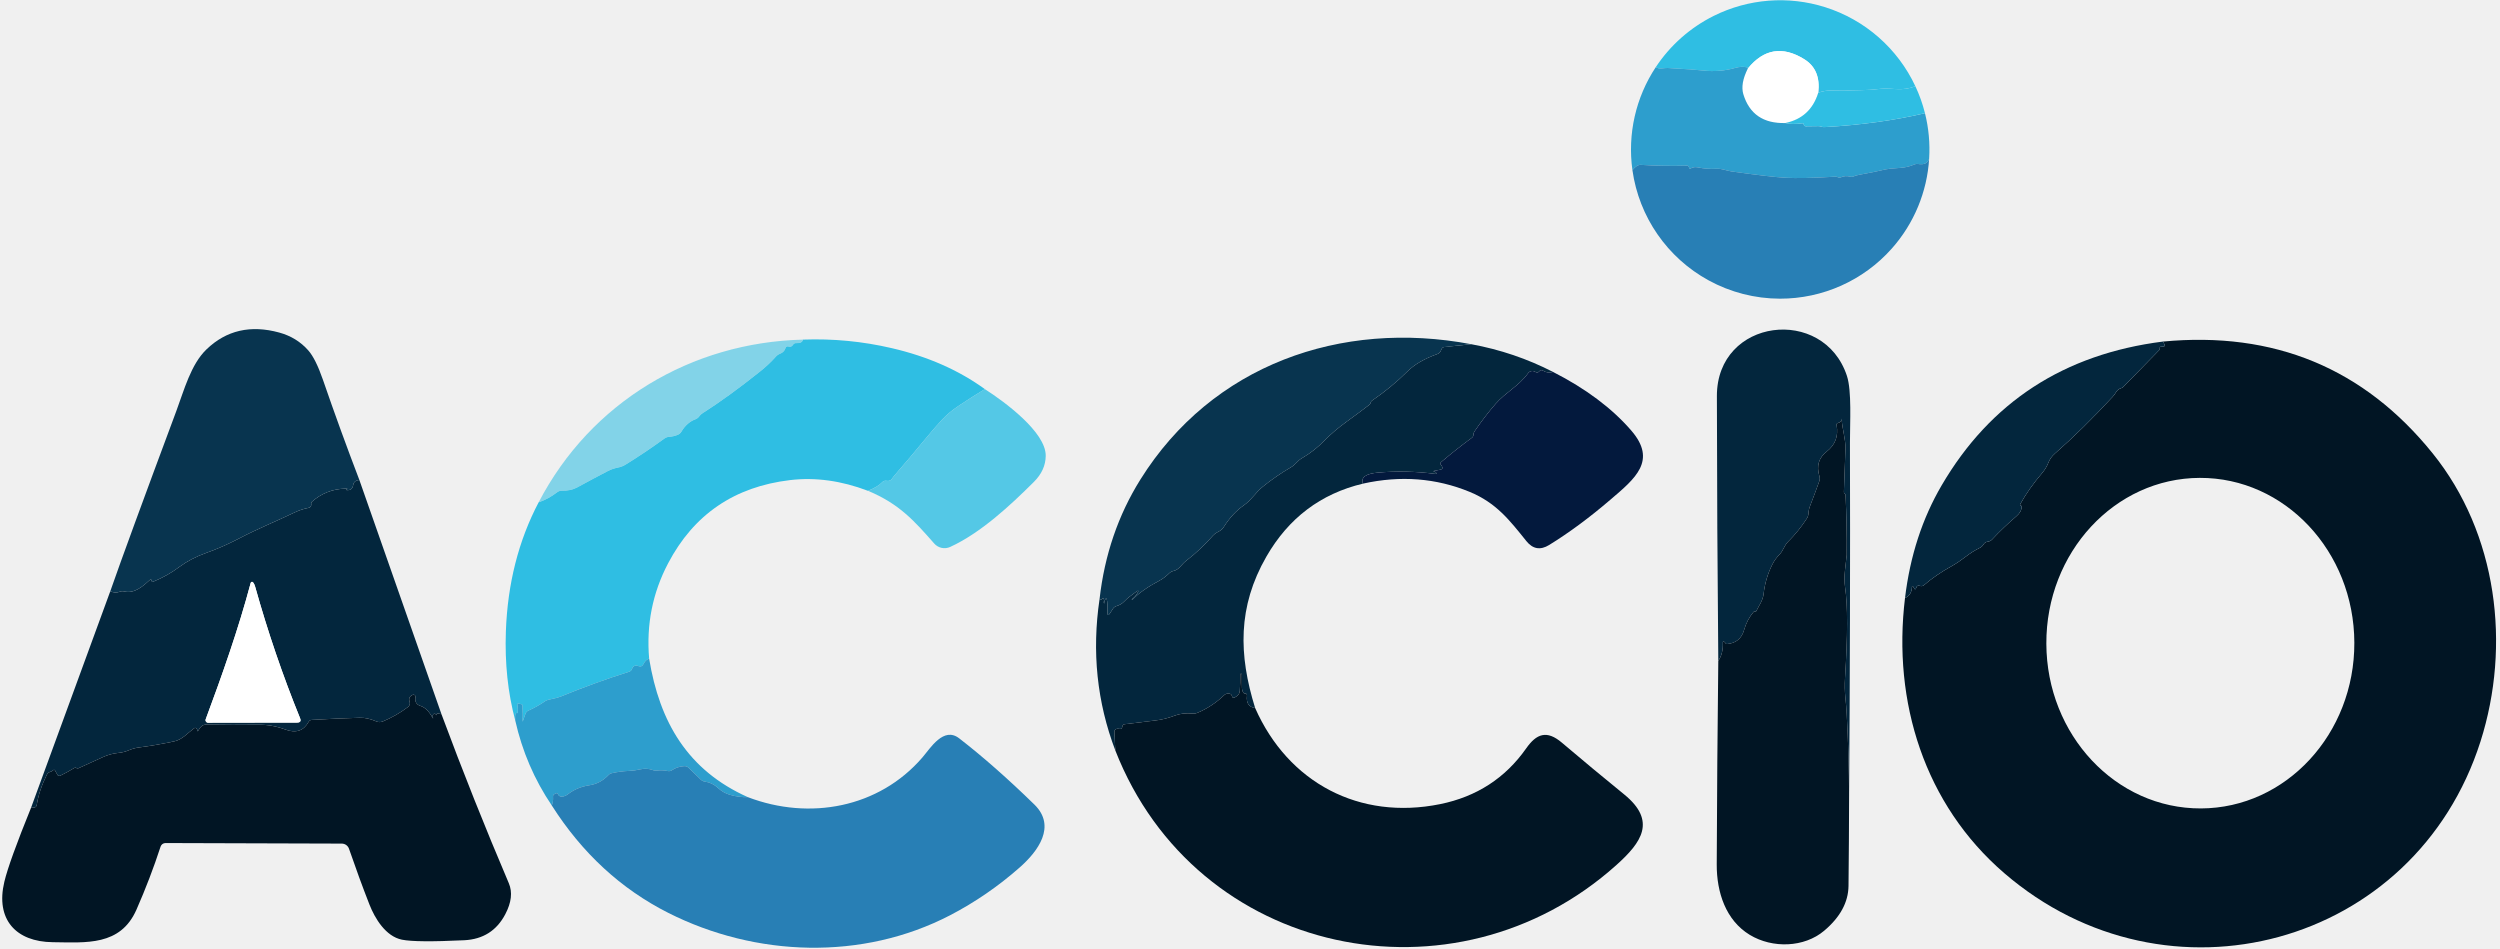
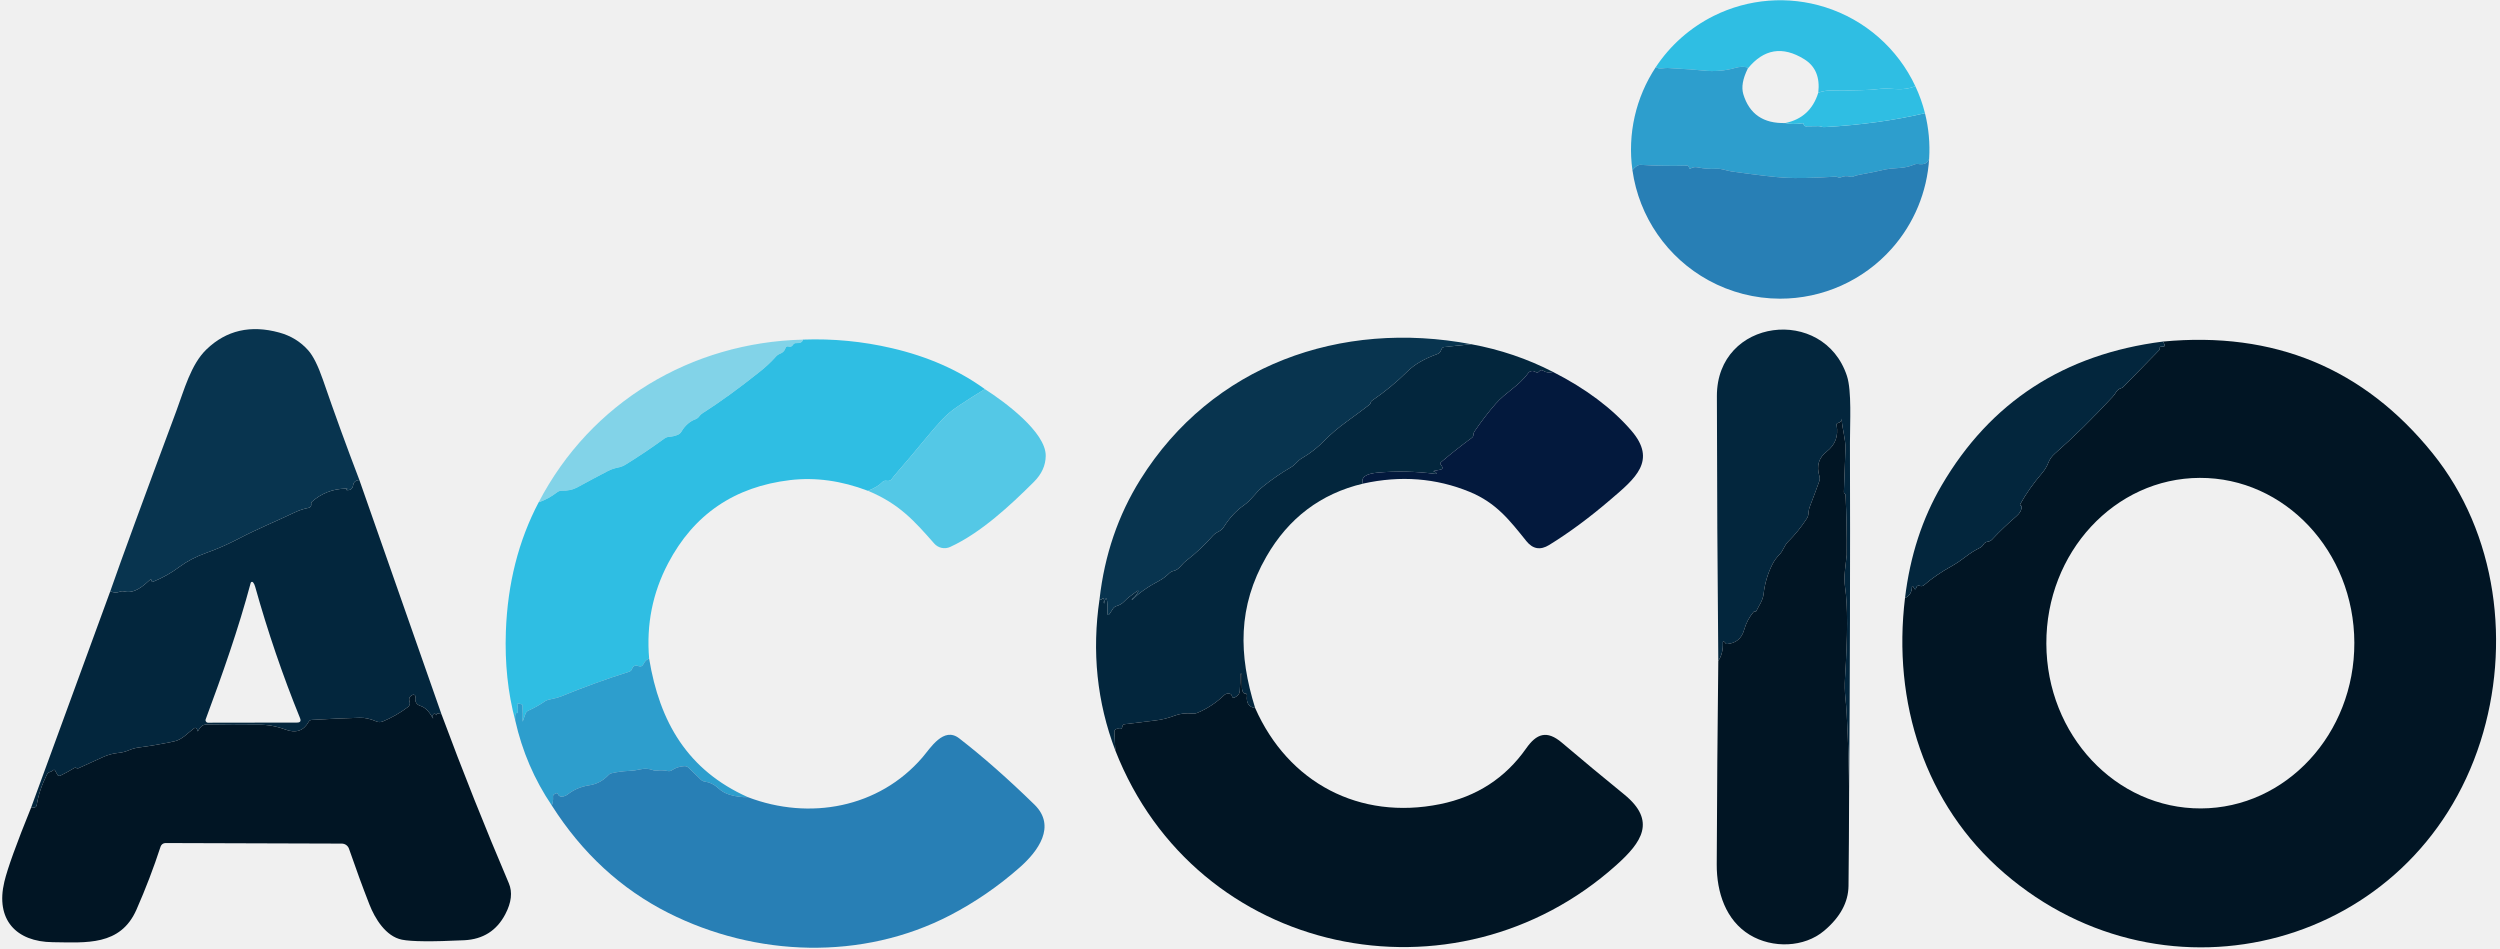
<svg xmlns="http://www.w3.org/2000/svg" width="443" height="168" viewBox="0 0 443 168" fill="none">
  <path d="M63.68 85.054C63.035 85.107 62.668 85.408 62.579 85.959C62.473 86.638 62.067 86.933 61.362 86.837C61.28 86.825 61.277 86.805 61.355 86.775C61.674 86.632 61.615 86.567 61.176 86.581C58.904 86.653 56.941 87.423 55.291 88.897C55.174 89.003 55.12 89.16 55.149 89.314C55.173 89.427 55.159 89.535 55.114 89.643C55.026 89.839 54.882 89.954 54.678 89.989C53.815 90.16 53.016 90.421 52.28 90.771C48.962 92.358 45.527 93.751 42.384 95.406C40.402 96.44 38.457 97.295 36.551 97.97C34.729 98.621 33.147 99.444 31.809 100.437C30.366 101.517 28.791 102.404 27.087 103.101C27.023 103.125 26.97 103.109 26.927 103.057C26.867 102.981 26.831 102.892 26.82 102.799C26.797 102.64 26.727 102.613 26.607 102.719C25.375 103.836 23.822 105.257 22.018 104.804C21.742 104.735 21.47 104.753 21.2 104.859C20.693 105.067 20.14 105.036 19.541 104.771C21.53 99.076 25.431 88.433 31.243 72.837C32.627 69.127 33.826 64.554 36.597 61.902C40.111 58.525 44.404 57.537 49.476 58.926C51.547 59.494 53.264 60.548 54.625 62.089C55.5 63.082 56.365 64.812 57.218 67.279C59.272 73.236 61.424 79.157 63.68 85.054Z" fill="#08344F" />
  <path d="M327.661 141.026C327.643 136.192 327.499 131.372 327.235 126.564C327.187 125.612 327.109 124.616 326.997 123.571C326.883 122.472 326.862 121.349 326.933 120.199C327.419 112.587 327.425 107.224 326.951 104.104C326.816 103.164 326.809 102.137 326.933 101.023C327.134 99.283 327.235 98.396 327.235 98.359C327.271 94.809 327.201 91.262 327.032 87.715C327.025 87.657 326.997 87.601 326.942 87.547C326.883 87.489 326.828 87.421 326.772 87.344C326.748 87.304 326.737 87.258 326.737 87.211C326.843 84.667 326.936 82.118 327.013 79.566C327.066 77.755 326.41 75.988 326.33 74.081C326.33 74.081 326.33 74.078 326.33 74.071C326.33 74.071 326.331 74.071 326.338 74.071C326.344 74.071 326.347 74.075 326.347 74.081C326.353 74.566 326.145 74.852 325.717 74.942C325.497 74.994 325.409 75.132 325.452 75.35C325.793 77.262 325.214 78.811 323.709 79.994C322.283 81.106 321.845 82.561 322.396 84.361C322.49 84.66 322.482 84.979 322.38 85.268C321.835 86.788 321.297 88.231 320.763 89.6C320.575 90.066 320.47 90.545 320.454 91.036C320.433 91.332 320.346 91.604 320.185 91.855C319.209 93.362 318.088 94.751 316.821 96.019C316.155 96.682 315.994 97.579 315.323 98.261C314.81 98.773 314.387 99.367 314.043 100.048C313.232 101.663 312.72 103.4 312.508 105.257C312.383 106.396 311.708 107.282 311.21 108.287C311.176 108.356 311.125 108.393 311.061 108.393C311.024 108.393 310.989 108.388 310.955 108.374C310.863 108.344 310.79 108.366 310.731 108.435C309.967 109.331 309.407 110.396 309.052 111.63C308.617 113.142 307.617 113.97 306.054 114.119C305.917 114.131 305.815 114.078 305.743 113.958C305.695 113.875 305.637 113.807 305.564 113.754C305.37 113.59 305.277 113.633 305.289 113.886C305.337 115.179 305.068 116.252 304.481 117.109C304.333 101.425 304.25 85.788 304.233 70.192C304.205 56.343 323.177 54.105 327.28 66.623C328.149 69.288 327.804 74.871 327.812 78.474C327.866 99.326 327.814 120.177 327.661 141.026Z" fill="#03263D" />
  <path d="M260.708 60.995L255.923 61.492C255.743 61.516 255.582 61.616 255.488 61.769C255.428 61.861 255.38 61.966 255.345 62.077C255.228 62.402 255.005 62.626 254.679 62.743C252.413 63.549 250.651 64.572 249.398 65.816C247.456 67.739 245.366 69.46 243.129 70.983C242.999 71.07 242.922 71.178 242.899 71.302C242.862 71.485 242.773 71.635 242.622 71.747C241.299 72.758 239.961 73.751 238.61 74.73C237.128 75.805 235.84 76.901 234.748 78.013C233.519 79.281 232.172 80.336 230.71 81.182C229.928 81.626 229.557 82.336 228.774 82.789C226.958 83.856 225.282 85.008 223.75 86.252C222.516 87.247 221.735 88.621 220.421 89.528C219.067 90.463 217.862 91.769 216.809 93.441C216.672 93.666 216.484 93.857 216.239 94.01C216.063 94.131 215.876 94.237 215.68 94.33C215.392 94.484 215.148 94.67 214.952 94.889C213.507 96.545 211.914 98.045 210.169 99.382C209.36 100.002 208.944 100.952 207.958 101.166C207.667 101.231 207.414 101.367 207.193 101.574C206.621 102.132 206.061 102.554 205.517 102.845C203.368 103.986 201.76 105.124 200.695 106.252C200.671 106.276 200.645 106.281 200.616 106.262C200.602 106.255 200.591 106.249 200.58 106.243C200.531 106.233 200.524 106.214 200.554 106.19C200.944 105.913 201.266 105.567 201.522 105.151C201.842 104.614 201.751 104.533 201.255 104.912C200.911 105.172 200.562 105.432 200.207 105.692C199.87 105.942 199.543 106.235 199.221 106.571C198.85 106.962 198.392 107.235 197.855 107.389C197.583 107.473 197.369 107.628 197.216 107.859L196.7 108.658C196.388 109.138 196.239 109.092 196.256 108.515C196.282 107.854 196.26 107.224 196.196 106.625C196.117 105.879 195.952 105.863 195.698 106.571C195.68 106.632 195.671 106.694 195.671 106.759C195.671 107.048 195.643 107.054 195.592 106.776C195.58 106.717 195.585 106.656 195.608 106.591C195.643 106.459 195.643 106.329 195.608 106.197C195.544 105.985 195.436 105.964 195.288 106.127C195.116 106.329 194.97 106.331 194.844 106.137C195.727 98.338 198.136 91.286 202.071 84.982C214.757 64.672 237.607 56.617 260.708 60.995Z" fill="#08344F" />
  <path d="M142.29 60.179C142.182 60.634 141.795 60.841 141.119 60.8C140.852 60.781 140.648 60.89 140.507 61.119C140.322 61.409 140.07 61.505 139.743 61.404C139.464 61.32 139.279 61.418 139.185 61.697C139.029 62.176 138.702 62.509 138.199 62.69C137.944 62.78 137.728 62.926 137.549 63.126C136.728 64.061 135.749 64.982 134.611 65.887C130.942 68.816 127.545 71.28 124.419 73.274C124.225 73.397 124.067 73.55 123.94 73.735C123.762 73.994 123.531 74.181 123.24 74.292C122.217 74.673 121.386 75.401 120.753 76.476C120.606 76.733 120.376 76.93 120.106 77.046C119.62 77.247 119.12 77.366 118.604 77.4C118.286 77.417 118 77.52 117.744 77.702C115.452 79.367 113.166 80.901 110.883 82.308C110.474 82.57 110.024 82.748 109.533 82.844C108.839 82.986 108.23 83.195 107.704 83.474C105.858 84.437 104.056 85.398 102.299 86.358C101.516 86.783 100.595 86.984 99.536 86.951C99.25 86.949 98.968 87.043 98.737 87.219C97.699 88.023 96.607 88.619 95.453 89.003C104.685 71.267 122.504 60.665 142.29 60.179Z" fill="#2FBEE3" fill-opacity="0.565" />
  <path d="M142.29 60.179C147.598 59.983 152.84 60.485 158.013 61.69C164.362 63.16 169.866 65.581 174.516 68.95C173.036 69.845 171.452 70.856 169.765 71.986C168.661 72.725 167.684 73.554 166.837 74.47C165.943 75.447 165.082 76.438 164.254 77.445C162.319 79.8 160.427 82.038 158.579 84.158C158.396 84.357 158.234 84.571 158.091 84.797C157.862 85.151 157.521 85.283 157.073 85.197C156.802 85.146 156.525 85.235 156.344 85.437C155.835 85.981 154.988 86.492 153.803 86.971C149.088 85.177 144.491 84.544 140.019 85.071C130.14 86.243 122.928 91.16 118.384 99.825C115.633 105.064 114.512 110.689 115.027 116.701C114.601 116.844 114.267 117.166 114.024 117.669C113.837 118.058 113.538 118.181 113.127 118.032C112.571 117.832 112.196 117.994 112.001 118.521C111.905 118.783 111.727 118.953 111.457 119.037C107.405 120.321 103.406 121.77 99.465 123.387C99.004 123.575 98.526 123.717 98.036 123.804C97.314 123.939 96.845 124.078 96.633 124.22C95.698 124.876 94.707 125.435 93.661 125.901C93.394 126.016 93.209 126.214 93.108 126.493L92.629 127.852C92.613 127.892 92.605 127.89 92.613 127.842C92.649 127.009 92.636 126.055 92.578 124.984C92.569 124.889 92.518 124.828 92.417 124.797L91.92 124.672C91.737 124.627 91.658 124.696 91.689 124.887C91.766 125.443 91.78 125.937 91.733 126.368C91.362 126.199 91.215 126.625 91.297 127.647C89.997 122.784 89.443 117.539 89.639 111.916C89.94 103.431 91.878 95.791 95.453 89.003C96.607 88.619 97.699 88.023 98.737 87.219C98.968 87.043 99.25 86.949 99.536 86.951C100.595 86.984 101.516 86.783 102.299 86.358C104.056 85.398 105.858 84.437 107.704 83.474C108.23 83.195 108.839 82.986 109.533 82.844C110.024 82.748 110.474 82.57 110.883 82.308C113.166 80.901 115.452 79.367 117.744 77.702C118 77.52 118.286 77.417 118.604 77.4C119.12 77.366 119.62 77.247 120.106 77.046C120.376 76.93 120.606 76.733 120.753 76.476C121.386 75.401 122.217 74.673 123.24 74.292C123.531 74.181 123.762 73.994 123.94 73.735C124.067 73.55 124.225 73.397 124.419 73.274C127.545 71.28 130.942 68.816 134.611 65.887C135.749 64.982 136.728 64.061 137.549 63.126C137.728 62.926 137.944 62.78 138.199 62.69C138.702 62.509 139.029 62.176 139.185 61.697C139.279 61.418 139.464 61.32 139.743 61.404C140.07 61.505 140.322 61.409 140.507 61.119C140.648 60.89 140.852 60.781 141.119 60.8C141.795 60.841 142.182 60.634 142.29 60.179Z" fill="#2FBEE3" />
  <path d="M337.568 105.969C338.367 105.608 338.775 104.952 338.793 103.997C338.799 103.845 338.858 103.816 338.971 103.917C339.036 103.972 339.082 104.039 339.113 104.122C339.298 104.53 339.454 104.52 339.584 104.096C339.678 103.792 339.891 103.703 340.222 103.82C340.458 103.907 340.725 103.86 340.914 103.696C342.329 102.477 343.98 101.343 345.869 100.295C346.585 99.9 347.413 99.342 348.346 98.626C349.127 98.023 349.964 97.5 350.859 97.055C351.111 96.926 351.314 96.735 351.462 96.486C351.628 96.197 351.887 96.029 352.244 95.982C352.545 95.94 352.8 95.81 353.006 95.59C354.243 94.253 355.685 92.874 357.329 91.454C357.916 90.951 358.221 90.391 358.245 89.775C358.251 89.687 358.209 89.633 358.121 89.607C357.949 89.566 357.907 89.468 357.995 89.314C358.995 87.508 360.276 85.689 361.84 83.856C362.33 83.282 362.71 82.656 362.975 81.981C363.211 81.373 363.596 80.834 364.13 80.365C367.45 77.454 370.852 74.11 374.339 70.334C374.575 70.08 374.779 69.804 374.952 69.508C375.166 69.143 375.473 68.9 375.873 68.78C376.02 68.741 376.15 68.664 376.246 68.56L382.7 61.945C382.709 61.94 382.711 61.931 382.711 61.916C382.711 61.83 382.711 61.741 382.711 61.653C382.711 61.505 382.785 61.433 382.932 61.439C383.128 61.45 383.32 61.425 383.509 61.36C383.675 61.305 383.596 61.029 383.271 60.524C402.977 58.66 418.908 65.26 431.056 80.322C442.552 94.569 444.959 114.395 439.545 131.386C427.958 167.756 383.997 179.59 355.137 154.705C341.049 142.561 335.323 124.408 337.568 105.969ZM390.004 143.254C405.075 143.201 417.246 130.047 417.189 113.871C417.133 97.698 404.87 84.628 389.799 84.681C374.728 84.732 362.555 97.886 362.612 114.063C362.67 130.235 374.931 143.307 390.004 143.254Z" fill="#011524" />
  <path d="M383.271 60.524C383.596 61.029 383.675 61.305 383.509 61.36C383.32 61.425 383.128 61.45 382.932 61.439C382.785 61.433 382.711 61.505 382.711 61.653C382.711 61.741 382.711 61.83 382.711 61.916C382.711 61.931 382.709 61.94 382.7 61.945L376.246 68.56C376.15 68.664 376.02 68.741 375.873 68.78C375.473 68.9 375.166 69.143 374.952 69.508C374.779 69.804 374.575 70.08 374.339 70.334C370.852 74.11 367.45 77.454 364.13 80.365C363.596 80.834 363.211 81.373 362.975 81.981C362.71 82.656 362.33 83.282 361.84 83.856C360.276 85.689 358.995 87.508 357.995 89.314C357.907 89.468 357.949 89.566 358.121 89.607C358.209 89.633 358.251 89.687 358.245 89.775C358.221 90.391 357.916 90.951 357.329 91.454C355.685 92.874 354.243 94.253 353.006 95.59C352.8 95.81 352.545 95.94 352.244 95.982C351.887 96.029 351.628 96.197 351.462 96.486C351.314 96.735 351.111 96.926 350.859 97.055C349.964 97.5 349.127 98.023 348.346 98.626C347.413 99.342 346.585 99.9 345.869 100.295C343.98 101.343 342.329 102.477 340.914 103.696C340.725 103.86 340.458 103.907 340.222 103.82C339.891 103.703 339.678 103.792 339.584 104.096C339.454 104.52 339.298 104.53 339.113 104.122C339.082 104.039 339.036 103.972 338.971 103.917C338.858 103.816 338.799 103.845 338.793 103.997C338.775 104.952 338.367 105.608 337.568 105.969C338.457 98.542 340.619 91.89 344.058 86.011C352.688 71.245 365.756 62.748 383.271 60.524Z" fill="#03263D" />
  <path d="M260.708 60.995C265.832 61.936 270.664 63.575 275.205 65.911C274.529 66.093 273.94 66.017 273.437 65.692C273.17 65.519 272.94 65.558 272.744 65.807C272.561 66.038 272.311 66.06 271.991 65.867C271.585 65.632 271.065 65.74 270.792 66.116C269.134 68.417 266.823 69.491 265.022 71.558C263.719 73.056 262.477 74.679 261.294 76.425C261.174 76.596 261.109 76.782 261.097 76.983C261.097 77.079 261.082 77.166 261.054 77.248C261.019 77.373 260.944 77.477 260.83 77.56C258.943 78.951 257.119 80.393 255.363 81.884C255.178 82.045 255.175 82.209 255.345 82.38C255.411 82.451 255.467 82.532 255.515 82.619C255.69 82.952 255.596 83.154 255.231 83.225L254.05 83.455C253.93 83.479 253.93 83.501 254.05 83.515C254.204 83.535 254.334 83.602 254.44 83.713C254.635 83.92 254.591 84.004 254.306 83.972C250.898 83.527 247.535 83.45 244.212 83.741C242.004 83.934 241.104 84.588 241.515 85.699C234.033 87.489 228.329 91.798 224.399 98.636C219.293 107.524 219.479 116.045 222.41 125.456C221.298 125.3 220.815 124.581 220.962 123.297C220.991 123.008 220.866 122.871 220.59 122.89C220.412 122.902 220.27 122.741 220.162 122.409C220.092 122.214 220.06 122.013 220.067 121.806C220.067 121.038 220.063 120.273 220.058 119.514C220.05 119.427 220.005 119.383 219.915 119.383C219.827 119.383 219.781 119.427 219.781 119.514C219.793 120.485 219.763 121.457 219.685 122.426C219.661 122.707 219.58 122.924 219.445 123.083C219.274 123.284 219.06 123.451 218.807 123.581C218.54 123.718 218.375 123.641 218.309 123.35C218.23 123.019 217.987 122.868 217.571 122.897C217.316 122.917 217.1 123.01 216.924 123.182C215.491 124.545 213.904 125.591 212.155 126.324C211.883 126.437 211.605 126.48 211.312 126.447C210.166 126.324 209.099 126.447 208.117 126.822C206.98 127.26 205.834 127.543 204.674 127.674C202.843 127.881 201.046 128.099 199.283 128.331C199.047 128.366 198.913 128.503 198.884 128.737C198.837 129.107 198.634 129.242 198.271 129.147C198.131 129.111 197.994 129.116 197.864 129.157C197.586 129.239 197.454 129.427 197.472 129.716L197.633 132.974C194.385 124.422 193.456 115.478 194.844 106.137C194.97 106.331 195.116 106.329 195.288 106.127C195.436 105.964 195.544 105.985 195.608 106.197C195.643 106.329 195.643 106.459 195.608 106.591C195.585 106.656 195.58 106.717 195.592 106.776C195.643 107.054 195.671 107.048 195.671 106.759C195.671 106.694 195.68 106.632 195.698 106.571C195.952 105.863 196.117 105.879 196.196 106.625C196.26 107.224 196.282 107.854 196.256 108.515C196.239 109.092 196.388 109.138 196.7 108.658L197.216 107.859C197.369 107.628 197.583 107.473 197.855 107.389C198.392 107.235 198.85 106.962 199.221 106.571C199.543 106.235 199.87 105.942 200.207 105.692C200.562 105.432 200.911 105.172 201.255 104.912C201.751 104.533 201.842 104.614 201.522 105.151C201.266 105.567 200.944 105.913 200.554 106.19C200.524 106.214 200.531 106.233 200.58 106.243C200.591 106.249 200.602 106.255 200.616 106.262C200.645 106.281 200.671 106.276 200.695 106.252C201.76 105.124 203.368 103.986 205.517 102.845C206.061 102.554 206.621 102.132 207.193 101.574C207.414 101.367 207.667 101.231 207.958 101.166C208.944 100.952 209.36 100.002 210.169 99.382C211.914 98.045 213.507 96.545 214.952 94.889C215.148 94.67 215.392 94.484 215.68 94.33C215.876 94.237 216.063 94.131 216.239 94.01C216.484 93.857 216.672 93.666 216.809 93.441C217.862 91.769 219.067 90.463 220.421 89.528C221.735 88.621 222.516 87.247 223.75 86.252C225.282 85.008 226.958 83.856 228.774 82.789C229.557 82.336 229.928 81.626 230.71 81.182C232.172 80.336 233.519 79.281 234.748 78.013C235.84 76.901 237.128 75.805 238.61 74.73C239.961 73.751 241.299 72.758 242.622 71.747C242.773 71.635 242.862 71.485 242.899 71.302C242.922 71.178 242.999 71.07 243.129 70.983C245.366 69.46 247.456 67.739 249.398 65.816C250.651 64.572 252.413 63.549 254.679 62.743C255.005 62.626 255.228 62.402 255.345 62.077C255.38 61.966 255.428 61.861 255.488 61.769C255.582 61.616 255.743 61.516 255.923 61.492L260.708 60.995Z" fill="#03263D" />
  <path d="M275.205 65.911C281.008 68.867 285.628 72.327 289.06 76.29C293.687 81.635 289.736 84.804 285.43 88.489C281.686 91.702 278.043 94.398 274.504 96.576C272.953 97.529 271.609 97.299 270.472 95.882C267.489 92.164 265.137 89.111 260.441 87.165C254.476 84.71 248.165 84.222 241.515 85.699C241.104 84.588 242.004 83.934 244.212 83.741C247.535 83.45 250.898 83.527 254.306 83.972C254.591 84.004 254.635 83.92 254.44 83.713C254.334 83.602 254.204 83.535 254.05 83.515C253.93 83.501 253.93 83.479 254.05 83.455L255.231 83.225C255.596 83.154 255.69 82.952 255.515 82.619C255.467 82.532 255.411 82.451 255.345 82.38C255.175 82.209 255.178 82.045 255.363 81.884C257.119 80.393 258.943 78.951 260.83 77.56C260.944 77.477 261.019 77.373 261.054 77.248C261.082 77.166 261.097 77.079 261.097 76.983C261.109 76.782 261.174 76.596 261.294 76.425C262.477 74.679 263.719 73.056 265.022 71.558C266.823 69.491 269.134 68.417 270.792 66.116C271.065 65.74 271.585 65.632 271.991 65.867C272.311 66.06 272.561 66.038 272.744 65.807C272.94 65.558 273.17 65.519 273.437 65.692C273.94 66.017 274.529 66.093 275.205 65.911Z" fill="#03193D" />
  <path d="M174.516 68.95C177.96 71.159 185.337 76.557 185.303 80.764C185.291 82.474 184.586 84.025 183.19 85.408C179.026 89.563 173.797 94.427 168.382 96.914C167.41 97.366 166.249 97.121 165.541 96.309C162.035 92.323 159.344 89.27 153.803 86.971C154.988 86.492 155.835 85.981 156.344 85.437C156.525 85.235 156.802 85.146 157.073 85.197C157.521 85.283 157.862 85.151 158.091 84.797C158.234 84.571 158.396 84.357 158.579 84.158C160.427 82.038 162.319 79.8 164.254 77.445C165.082 76.438 165.943 75.447 166.837 74.47C167.684 73.554 168.661 72.725 169.765 71.986C171.452 70.856 173.036 69.845 174.516 68.95Z" fill="#2FBEE3" fill-opacity="0.808" />
  <path d="M327.661 141.026C327.65 146.334 327.614 151.652 327.557 156.978C327.52 159.889 326.073 162.548 323.213 164.951C319.714 167.89 314.106 168.111 310.049 165.651C305.804 163.068 304.19 158.123 304.205 153.198C304.249 141.125 304.341 129.094 304.481 117.109C305.068 116.252 305.337 115.179 305.289 113.886C305.277 113.633 305.37 113.59 305.564 113.754C305.637 113.807 305.695 113.875 305.743 113.958C305.815 114.078 305.917 114.131 306.054 114.119C307.617 113.97 308.617 113.142 309.052 111.63C309.407 110.396 309.967 109.331 310.731 108.435C310.79 108.366 310.863 108.344 310.955 108.374C310.989 108.388 311.024 108.393 311.061 108.393C311.125 108.393 311.176 108.356 311.21 108.287C311.708 107.282 312.383 106.396 312.508 105.257C312.72 103.4 313.232 101.663 314.043 100.048C314.387 99.367 314.81 98.773 315.323 98.261C315.994 97.579 316.155 96.682 316.821 96.019C318.088 94.751 319.209 93.362 320.185 91.855C320.346 91.604 320.433 91.332 320.454 91.036C320.47 90.545 320.575 90.066 320.763 89.6C321.297 88.231 321.835 86.788 322.38 85.268C322.482 84.979 322.49 84.66 322.396 84.361C321.845 82.561 322.283 81.106 323.709 79.994C325.214 78.811 325.793 77.262 325.452 75.35C325.409 75.132 325.497 74.994 325.717 74.942C326.145 74.852 326.353 74.566 326.347 74.081C326.347 74.075 326.344 74.071 326.338 74.071C326.331 74.071 326.33 74.071 326.33 74.071C326.33 74.078 326.33 74.081 326.33 74.081C326.41 75.988 327.066 77.755 327.013 79.566C326.936 82.118 326.843 84.667 326.737 87.211C326.737 87.258 326.748 87.304 326.772 87.344C326.828 87.421 326.883 87.489 326.942 87.547C326.997 87.601 327.025 87.657 327.032 87.715C327.201 91.262 327.271 94.809 327.235 98.359C327.235 98.396 327.134 99.283 326.933 101.023C326.809 102.137 326.816 103.164 326.951 104.104C327.425 107.224 327.419 112.587 326.933 120.199C326.862 121.349 326.883 122.472 326.997 123.571C327.109 124.616 327.187 125.612 327.235 126.564C327.499 131.372 327.643 136.192 327.661 141.026Z" fill="#011524" />
  <path d="M63.68 85.054L78.232 126.564L77.725 126.44C77.487 126.382 77.352 126.471 77.315 126.714C77.304 126.827 77.297 126.935 77.29 127.034C77.293 127.06 77.321 127.08 77.341 127.069C77.35 127.065 77.355 127.055 77.352 127.043C77.37 126.89 77.333 126.743 77.244 126.608C77.129 126.416 76.849 126.423 76.741 126.617C76.66 126.758 76.643 126.892 76.686 127.016C76.803 127.378 76.768 127.393 76.58 127.062C75.976 125.992 75.284 125.329 74.502 125.083C73.774 124.85 73.481 124.328 73.622 123.511C73.668 123.241 73.406 123.023 73.148 123.12C73.141 123.121 73.134 123.125 73.126 123.129C72.564 123.383 72.382 123.785 72.585 124.335C72.706 124.68 72.59 125.061 72.302 125.276C70.909 126.324 69.416 127.181 67.827 127.842C67.459 127.995 67.046 127.993 66.68 127.834C65.626 127.371 64.644 127.155 63.735 127.186C61.094 127.263 58.262 127.392 55.238 127.568C54.99 127.58 54.805 127.697 54.688 127.914C53.79 129.518 52.412 129.97 50.559 129.271C48.99 128.681 47.36 128.395 45.668 128.419C42.774 128.461 39.756 128.452 36.614 128.393C36.266 128.388 35.977 128.476 35.753 128.659C35.51 128.871 35.306 129.133 35.139 129.439C35.039 129.636 34.981 129.622 34.971 129.407C34.965 129.304 34.933 129.218 34.872 129.147C34.729 128.951 34.565 128.926 34.376 129.066C33.266 129.884 32.254 131.075 30.914 131.358C28.771 131.818 26.66 132.187 24.584 132.458C24.005 132.534 23.439 132.688 22.889 132.921C22.259 133.193 21.616 133.358 20.953 133.417C20.005 133.513 19.089 133.764 18.201 134.172C16.704 134.865 15.281 135.513 13.93 136.117C13.783 136.182 13.644 136.17 13.514 136.079C13.401 136.005 13.262 136.017 13.097 136.124C12.34 136.592 11.546 137.029 10.719 137.43C10.469 137.549 10.28 137.49 10.15 137.252L9.777 136.568C9.669 136.375 9.537 136.356 9.377 136.517C9.252 136.639 9.104 136.722 8.933 136.764C8.643 136.841 8.429 137.019 8.295 137.289C7.396 139.076 6.801 140.86 6.51 142.64C6.463 142.921 6.299 143.073 6.02 143.104L5.496 143.148L19.541 104.771C20.14 105.036 20.693 105.067 21.2 104.859C21.47 104.753 21.742 104.735 22.018 104.804C23.822 105.257 25.375 103.836 26.607 102.719C26.727 102.613 26.797 102.64 26.82 102.799C26.831 102.892 26.867 102.981 26.927 103.057C26.97 103.109 27.023 103.125 27.087 103.101C28.791 102.404 30.366 101.517 31.809 100.437C33.147 99.444 34.729 98.621 36.551 97.97C38.457 97.295 40.402 96.44 42.384 95.406C45.527 93.751 48.962 92.358 52.28 90.771C53.016 90.421 53.815 90.16 54.678 89.989C54.882 89.954 55.026 89.839 55.114 89.643C55.159 89.535 55.173 89.427 55.149 89.314C55.12 89.16 55.174 89.003 55.291 88.897C56.941 87.423 58.904 86.653 61.176 86.581C61.615 86.567 61.674 86.632 61.355 86.775C61.277 86.805 61.28 86.825 61.362 86.837C62.067 86.933 62.473 86.638 62.579 85.959C62.668 85.408 63.035 85.107 63.68 85.054ZM44.424 103.287C42.258 111.437 39.383 119.56 36.445 127.469C36.34 127.758 36.553 128.064 36.862 128.064L52.637 128.039C53.206 128.039 53.382 127.779 53.17 127.255C50.091 119.689 47.439 111.914 45.207 103.936C45.119 103.63 45 103.383 44.851 103.2C44.743 103.049 44.512 103.075 44.438 103.248C44.433 103.26 44.428 103.273 44.424 103.287Z" fill="#03263D" />
-   <path d="M36.445 127.469C39.383 119.56 42.258 111.437 44.424 103.287C44.466 103.109 44.686 103.041 44.823 103.165C44.834 103.176 44.843 103.189 44.851 103.2C45 103.383 45.119 103.63 45.207 103.936C47.439 111.914 50.091 119.689 53.17 127.255C53.382 127.779 53.206 128.039 52.637 128.039L36.862 128.064C36.553 128.064 36.34 127.758 36.445 127.469Z" fill="white" />
  <path d="M115.027 116.701C116.874 127.967 121.864 136.497 132.517 141.255C131.498 141.297 130.439 141.159 129.338 140.839C128.564 140.612 127.862 140.214 127.234 139.632C126.549 138.999 125.778 138.623 124.928 138.503C124.635 138.469 124.39 138.35 124.189 138.149L122.006 136.045C121.792 135.836 121.54 135.743 121.251 135.762C120.438 135.809 119.718 136.045 119.085 136.471C118.842 136.636 118.581 136.689 118.295 136.621C117.686 136.493 117.08 136.462 116.484 136.533C116.193 136.575 115.907 136.546 115.633 136.445C114.928 136.192 114.19 136.155 113.422 136.338C112.793 136.486 112.141 136.575 111.457 136.605C110.435 136.647 109.427 136.779 108.432 137.005C108.177 137.056 107.963 137.178 107.793 137.368C106.852 138.361 105.726 138.957 104.418 139.153C102.963 139.372 101.684 139.914 100.585 140.778C100.371 140.949 100.13 141.064 99.856 141.125C99.348 141.24 99.004 141.091 98.827 140.671C98.781 140.552 98.693 140.519 98.569 140.572L98.303 140.687C98.077 140.788 97.976 140.961 98 141.204C98.042 141.741 97.968 142.252 97.78 142.731C94.69 138.162 92.528 133.133 91.297 127.647C91.215 126.625 91.362 126.199 91.733 126.368C91.78 125.937 91.766 125.443 91.689 124.887C91.658 124.696 91.737 124.627 91.92 124.672L92.417 124.797C92.518 124.828 92.569 124.889 92.578 124.984C92.636 126.055 92.649 127.009 92.613 127.842C92.605 127.89 92.613 127.892 92.629 127.852L93.108 126.493C93.209 126.214 93.394 126.016 93.661 125.901C94.707 125.435 95.698 124.876 96.633 124.22C96.845 124.078 97.314 123.939 98.036 123.804C98.526 123.717 99.004 123.575 99.465 123.387C103.406 121.77 107.405 120.321 111.457 119.037C111.727 118.953 111.905 118.783 112.001 118.521C112.196 117.994 112.571 117.832 113.127 118.032C113.538 118.181 113.837 118.058 114.024 117.669C114.267 117.166 114.601 116.844 115.027 116.701Z" fill="#0C90C7" fill-opacity="0.855" />
  <path d="M222.41 125.456C228.276 138.727 240.911 145.392 255.195 142.491C261.65 141.176 266.734 137.887 270.436 132.618C272.265 130.018 274.076 129.308 276.783 131.615C280.352 134.646 284.031 137.702 287.821 140.785C293.59 145.492 290.881 149.281 286.443 153.267C257.778 179.011 211.961 169.609 197.633 132.974L197.472 129.716C197.454 129.427 197.586 129.239 197.864 129.157C197.994 129.116 198.131 129.111 198.271 129.147C198.634 129.242 198.837 129.107 198.884 128.737C198.913 128.503 199.047 128.366 199.283 128.331C201.046 128.099 202.843 127.881 204.674 127.674C205.834 127.543 206.98 127.26 208.117 126.822C209.099 126.447 210.166 126.324 211.312 126.447C211.605 126.48 211.883 126.437 212.155 126.324C213.904 125.591 215.491 124.545 216.924 123.182C217.1 123.01 217.316 122.917 217.571 122.897C217.987 122.868 218.23 123.019 218.309 123.35C218.375 123.641 218.54 123.718 218.807 123.581C219.06 123.451 219.274 123.284 219.445 123.083C219.58 122.924 219.661 122.707 219.685 122.426C219.763 121.457 219.793 120.485 219.781 119.514C219.781 119.427 219.827 119.383 219.915 119.383C220.005 119.383 220.05 119.427 220.058 119.514C220.063 120.273 220.067 121.038 220.067 121.806C220.06 122.013 220.092 122.214 220.162 122.409C220.27 122.741 220.412 122.902 220.59 122.89C220.866 122.871 220.991 123.008 220.962 123.297C220.815 124.581 221.298 125.3 222.41 125.456Z" fill="#011524" />
  <path d="M78.232 126.564C81.97 136.632 85.947 146.613 90.162 156.509C90.837 158.089 90.63 159.917 89.541 161.996C88.014 164.912 85.583 166.45 82.252 166.611C76.571 166.884 72.894 166.851 71.225 166.512C68.36 165.934 66.443 162.775 65.465 160.28C64.25 157.174 63.043 153.881 61.843 150.401C61.659 149.859 61.15 149.492 60.575 149.486L29.324 149.388C28.927 149.388 28.577 149.643 28.455 150.018C27.242 153.743 25.819 157.464 24.183 161.185C21.336 167.666 15.245 167.019 9.351 166.957C2.817 166.894 -0.831 162.926 0.774 156.232C1.337 153.878 2.912 149.515 5.496 143.148L6.02 143.104C6.299 143.073 6.463 142.921 6.51 142.64C6.801 140.86 7.396 139.076 8.295 137.289C8.429 137.019 8.643 136.841 8.933 136.764C9.104 136.722 9.252 136.639 9.377 136.517C9.537 136.356 9.669 136.375 9.777 136.568L10.15 137.252C10.28 137.49 10.469 137.549 10.719 137.43C11.546 137.029 12.34 136.592 13.097 136.124C13.262 136.017 13.401 136.005 13.514 136.079C13.644 136.17 13.783 136.182 13.93 136.117C15.281 135.513 16.704 134.865 18.201 134.172C19.089 133.764 20.005 133.513 20.953 133.417C21.616 133.358 22.259 133.193 22.889 132.921C23.439 132.688 24.005 132.534 24.584 132.458C26.66 132.187 28.771 131.818 30.914 131.358C32.254 131.075 33.266 129.884 34.376 129.066C34.565 128.926 34.729 128.951 34.872 129.147C34.933 129.218 34.965 129.304 34.971 129.407C34.981 129.622 35.039 129.636 35.139 129.439C35.306 129.133 35.51 128.871 35.753 128.659C35.977 128.476 36.266 128.388 36.614 128.393C39.756 128.452 42.774 128.461 45.668 128.419C47.36 128.395 48.99 128.681 50.559 129.271C52.412 129.97 53.79 129.518 54.688 127.914C54.805 127.697 54.99 127.58 55.238 127.568C58.262 127.392 61.094 127.263 63.735 127.186C64.644 127.155 65.626 127.371 66.68 127.834C67.046 127.993 67.459 127.995 67.827 127.842C69.416 127.181 70.909 126.324 72.302 125.276C72.59 125.061 72.706 124.68 72.585 124.335C72.382 123.785 72.564 123.383 73.126 123.129C73.375 123.015 73.653 123.215 73.625 123.487C73.625 123.493 73.624 123.503 73.622 123.511C73.481 124.328 73.774 124.85 74.502 125.083C75.284 125.329 75.976 125.992 76.58 127.062C76.768 127.393 76.803 127.378 76.686 127.016C76.643 126.892 76.66 126.758 76.741 126.617C76.849 126.423 77.129 126.416 77.244 126.608C77.333 126.743 77.37 126.89 77.352 127.043C77.355 127.069 77.331 127.082 77.309 127.065C77.299 127.058 77.292 127.048 77.29 127.034C77.297 126.935 77.304 126.827 77.315 126.714C77.352 126.471 77.487 126.382 77.725 126.44L78.232 126.564Z" fill="#011524" />
  <path d="M97.78 142.731C97.968 142.252 98.042 141.741 98 141.204C97.976 140.961 98.077 140.788 98.303 140.687L98.569 140.572C98.693 140.519 98.781 140.552 98.827 140.671C99.004 141.091 99.348 141.24 99.856 141.125C100.13 141.064 100.371 140.949 100.585 140.778C101.684 139.914 102.963 139.372 104.418 139.153C105.726 138.957 106.852 138.361 107.793 137.368C107.963 137.178 108.177 137.056 108.432 137.005C109.427 136.779 110.435 136.647 111.457 136.605C112.141 136.575 112.793 136.486 113.422 136.338C114.19 136.155 114.928 136.192 115.633 136.445C115.907 136.546 116.193 136.575 116.484 136.533C117.08 136.462 117.686 136.493 118.295 136.621C118.581 136.689 118.842 136.636 119.085 136.471C119.718 136.045 120.438 135.809 121.251 135.762C121.54 135.743 121.792 135.836 122.006 136.045L124.189 138.149C124.39 138.35 124.635 138.469 124.928 138.503C125.778 138.623 126.549 138.999 127.234 139.632C127.862 140.214 128.564 140.612 129.338 140.839C130.439 141.159 131.498 141.297 132.517 141.255C143.48 145.438 155.767 143.13 163.447 134.225C164.858 132.592 167.201 128.686 169.97 130.834C174.148 134.066 178.591 137.977 183.296 142.57C187.245 146.424 183.909 150.878 180.702 153.701C176.905 157.051 172.789 159.878 168.364 162.181C152.81 170.259 133.92 169.585 118.41 161.755C110.034 157.524 103.16 151.182 97.78 142.731Z" fill="#046AAA" fill-opacity="0.847" />
  <path d="M339.406 15.285C338.338 15.697 337.208 15.866 336.02 15.786C334.621 15.692 333.598 15.685 332.954 15.766C330.644 16.06 328.742 15.944 326.688 16.072C326.582 16.08 325.837 16.071 324.454 16.04C323.737 16.023 322.985 16.153 322.197 16.43C322.523 13.696 321.696 11.719 319.716 10.494C315.877 8.109 312.54 8.66 309.709 12.147C309.747 11.935 309.37 11.834 308.574 11.847C308.253 11.856 307.876 11.923 307.443 12.045C305.577 12.57 303.668 12.717 301.717 12.489C300.797 12.38 298.752 12.233 295.58 12.052C295.401 12.039 295.039 12.06 294.497 12.116C294.04 12.162 293.676 12.091 293.403 11.899C295.97 8.018 299.513 4.886 303.678 2.813C309.812 -0.239 316.888 -0.791 323.419 1.274C330.472 3.501 336.271 8.582 339.406 15.285Z" fill="#2FBEE3" />
-   <path d="M322.197 16.43C321.284 19.393 319.334 21.185 316.344 21.803C312.458 21.906 309.985 20.204 308.918 16.702C308.547 15.471 308.809 13.953 309.709 12.147C312.54 8.66 315.877 8.109 319.716 10.494C321.696 11.719 322.523 13.696 322.197 16.43Z" fill="white" />
  <path d="M309.709 12.147C308.809 13.953 308.547 15.471 308.918 16.702C309.985 20.204 312.458 21.906 316.344 21.803C317.174 22 318.182 22.014 319.365 21.849C319.522 21.827 319.608 21.894 319.62 22.045C319.645 22.275 319.775 22.387 320.007 22.383L322.228 22.352C322.389 22.352 322.545 22.378 322.693 22.433C322.892 22.506 323.112 22.535 323.348 22.522C329.76 22.154 335.68 21.334 341.104 20.06C341.763 22.683 342.013 25.391 341.848 28.09C341.619 28.921 340.959 29.243 339.868 29.056C339.657 29.023 339.456 29.049 339.26 29.133C338.437 29.49 337.59 29.694 336.721 29.749C335.373 29.838 334.507 29.927 334.131 30.016C332.702 30.353 331.173 30.665 329.545 30.954C329.137 31.024 328.752 31.134 328.393 31.283C328.211 31.36 328.026 31.367 327.84 31.308C327.304 31.142 326.748 31.185 326.166 31.436C326.108 31.46 326.044 31.473 325.974 31.473C325.856 31.469 325.751 31.444 325.656 31.398C325.519 31.329 325.367 31.301 325.206 31.308C321.295 31.55 318.343 31.613 316.351 31.498C314.569 31.398 311.386 31.021 306.801 30.374C305.859 30.24 305.121 29.85 304.156 29.908C303.06 29.977 301.948 29.891 300.821 29.655C300.383 29.561 299.972 29.627 299.586 29.85C299.46 29.927 299.37 29.896 299.319 29.756L299.255 29.564C299.2 29.42 299.096 29.35 298.944 29.357C296.204 29.435 293.473 29.389 290.749 29.215C290.279 29.186 289.786 29.499 289.267 30.158C288.375 23.77 289.844 17.279 293.403 11.899C293.676 12.091 294.04 12.162 294.497 12.116C295.039 12.06 295.401 12.039 295.58 12.052C298.752 12.233 300.797 12.38 301.717 12.489C303.668 12.717 305.577 12.57 307.443 12.045C307.876 11.923 308.253 11.856 308.574 11.847C309.37 11.834 309.747 11.935 309.709 12.147Z" fill="#0C90C7" fill-opacity="0.855" />
  <path d="M339.406 15.285C340.125 16.813 340.693 18.416 341.104 20.06C335.68 21.334 329.76 22.154 323.348 22.522C323.112 22.535 322.892 22.506 322.693 22.433C322.545 22.378 322.389 22.352 322.228 22.352L320.007 22.383C319.775 22.387 319.645 22.275 319.62 22.045C319.608 21.894 319.522 21.827 319.365 21.849C318.182 22.014 317.174 22 316.344 21.803C319.334 21.185 321.284 19.393 322.197 16.43C322.985 16.153 323.737 16.023 324.454 16.04C325.837 16.071 326.582 16.08 326.688 16.072C328.742 15.944 330.644 16.06 332.954 15.766C333.598 15.685 334.621 15.692 336.02 15.786C337.208 15.866 338.338 15.697 339.406 15.285Z" fill="#2FBEE3" />
  <path d="M341.848 28.09C341.489 33.996 339.161 39.611 335.232 44.037C330.2 49.706 322.975 52.942 315.39 52.926C310.981 52.913 306.647 51.801 302.78 49.688C295.445 45.68 290.433 38.44 289.267 30.158C289.786 29.499 290.279 29.186 290.749 29.215C293.473 29.389 296.204 29.435 298.944 29.357C299.096 29.35 299.2 29.42 299.255 29.564L299.319 29.756C299.37 29.896 299.46 29.927 299.586 29.85C299.972 29.627 300.383 29.561 300.821 29.655C301.948 29.891 303.06 29.977 304.156 29.908C305.121 29.85 305.859 30.24 306.801 30.374C311.386 31.021 314.569 31.398 316.351 31.498C318.343 31.613 321.295 31.55 325.206 31.308C325.367 31.301 325.519 31.329 325.656 31.398C325.751 31.444 325.856 31.469 325.974 31.473C326.044 31.473 326.108 31.46 326.166 31.436C326.748 31.185 327.304 31.142 327.84 31.308C328.026 31.367 328.211 31.36 328.393 31.283C328.752 31.134 329.137 31.024 329.545 30.954C331.173 30.665 332.702 30.353 334.131 30.016C334.507 29.927 335.373 29.838 336.721 29.749C337.59 29.694 338.437 29.49 339.26 29.133C339.456 29.049 339.657 29.023 339.868 29.056C340.959 29.243 341.619 28.921 341.848 28.09Z" fill="#046AAA" fill-opacity="0.847" />
</svg>
